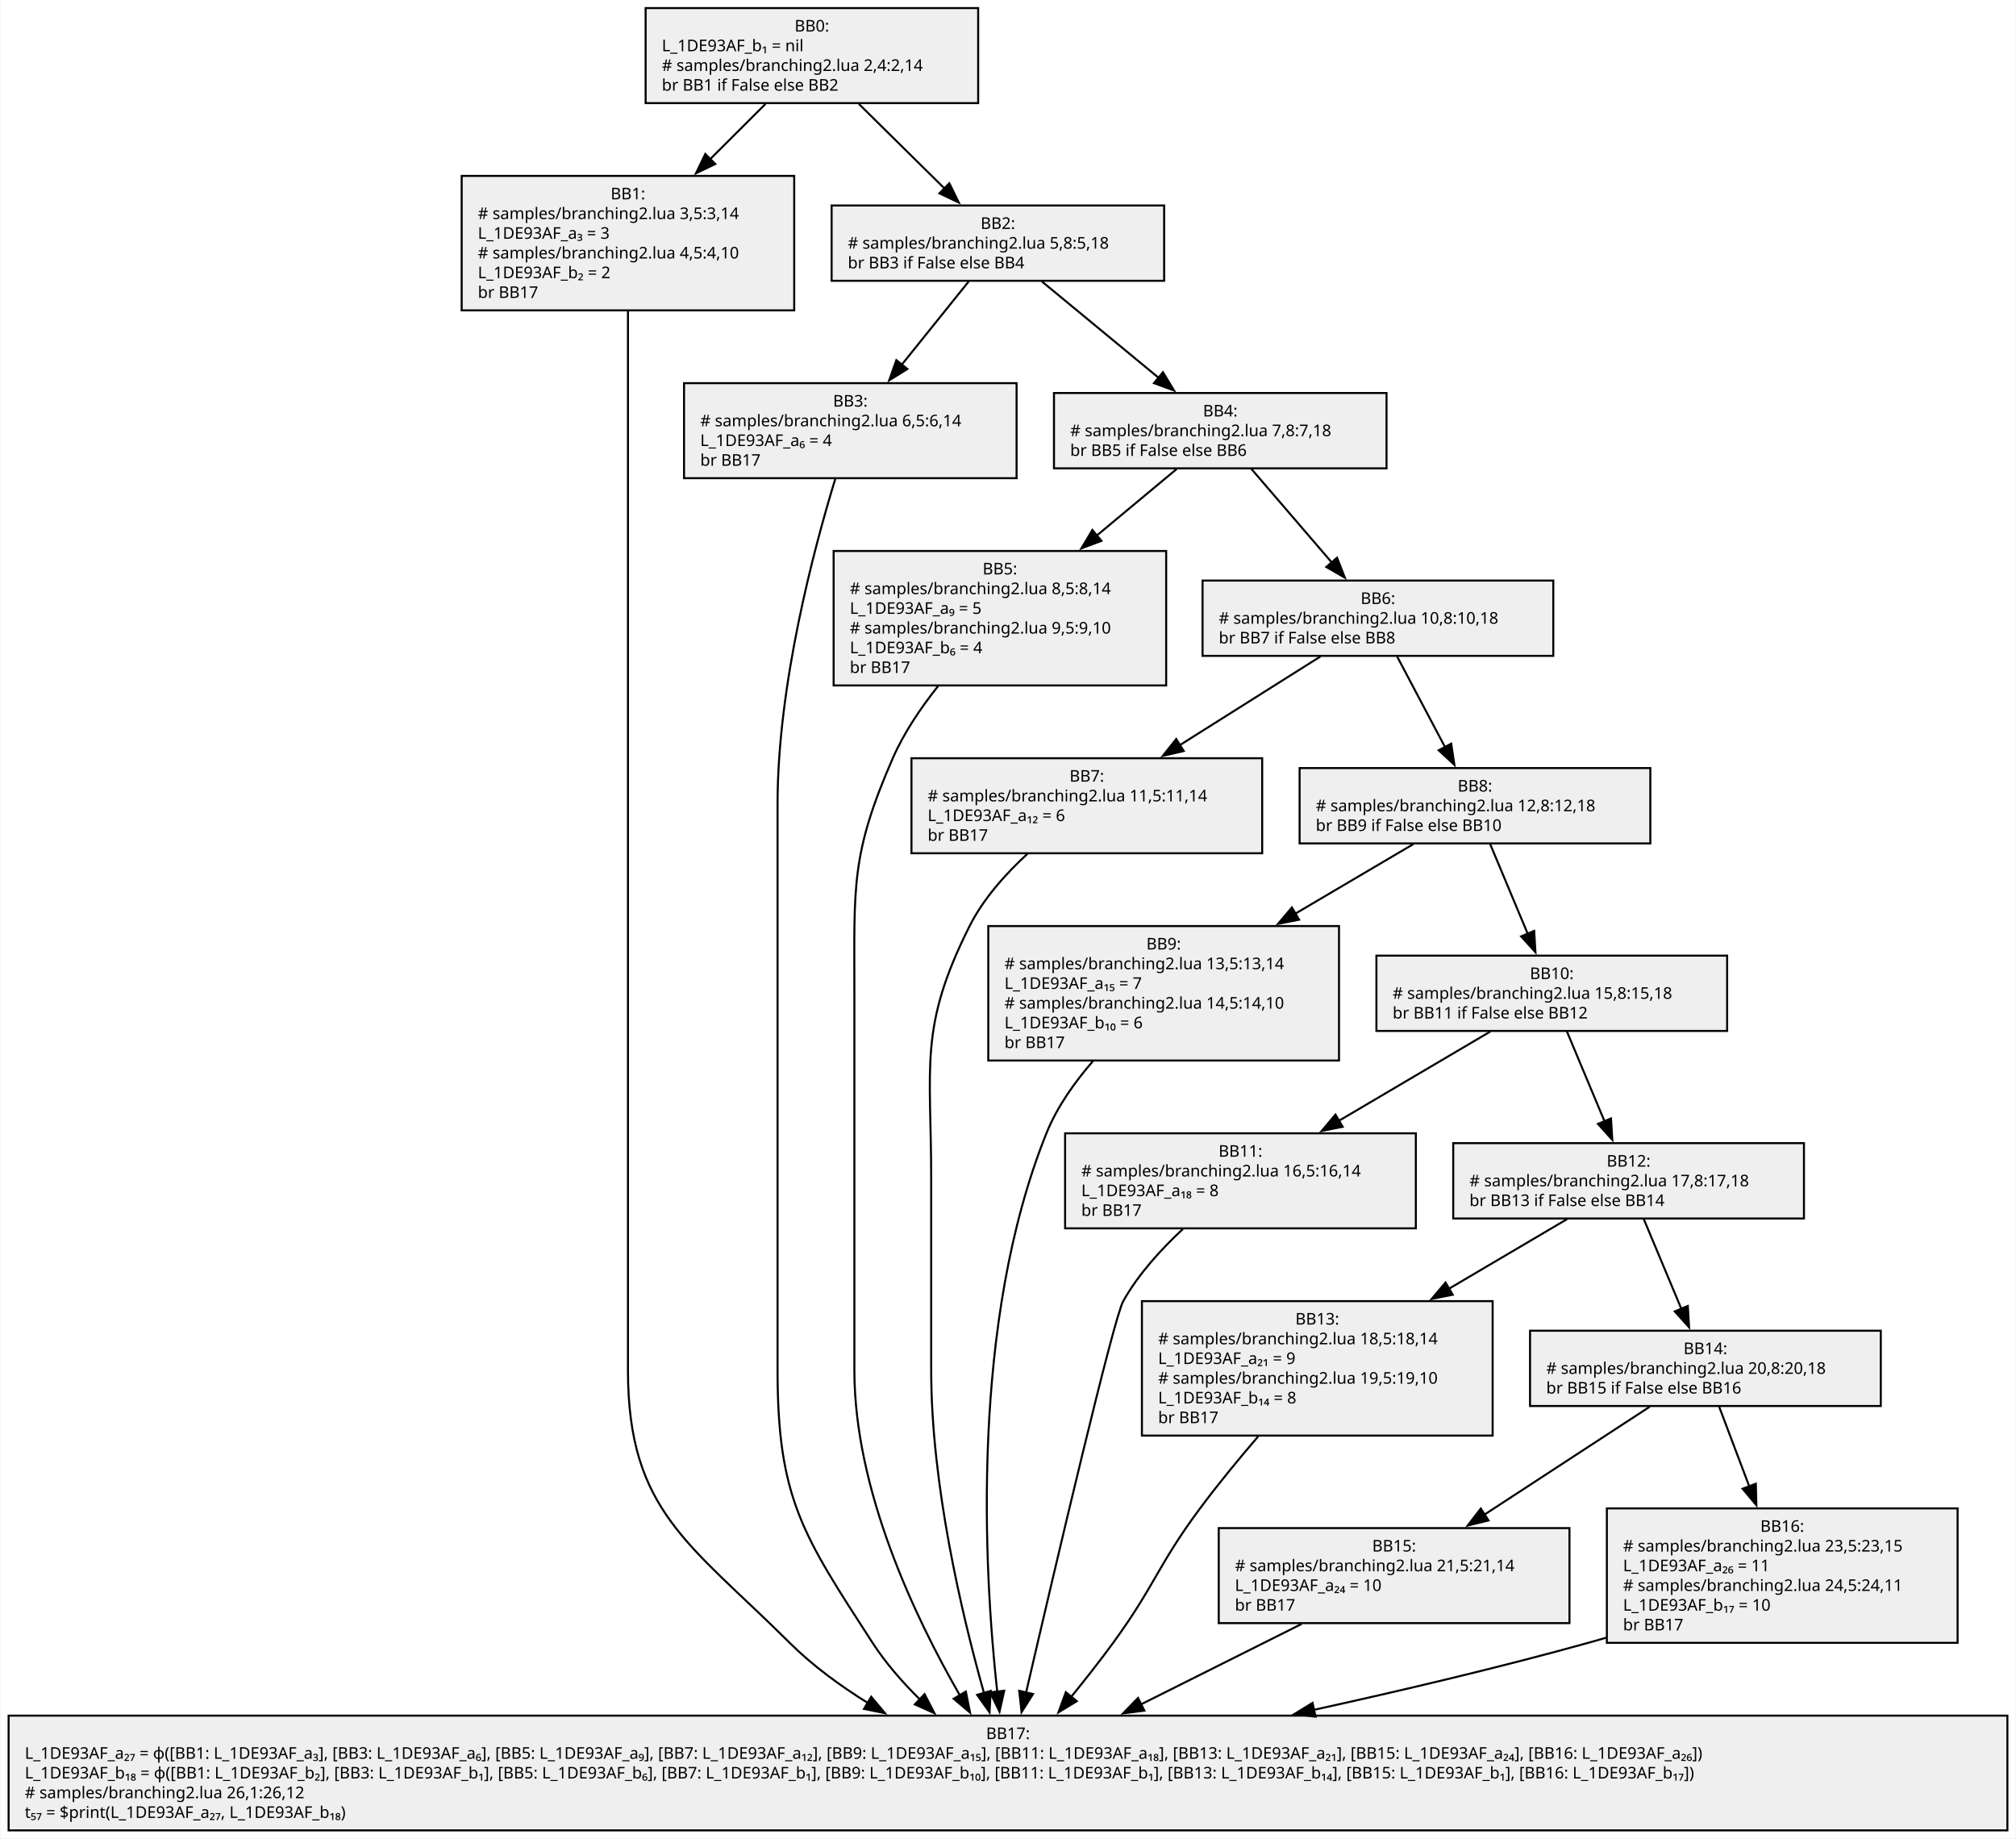
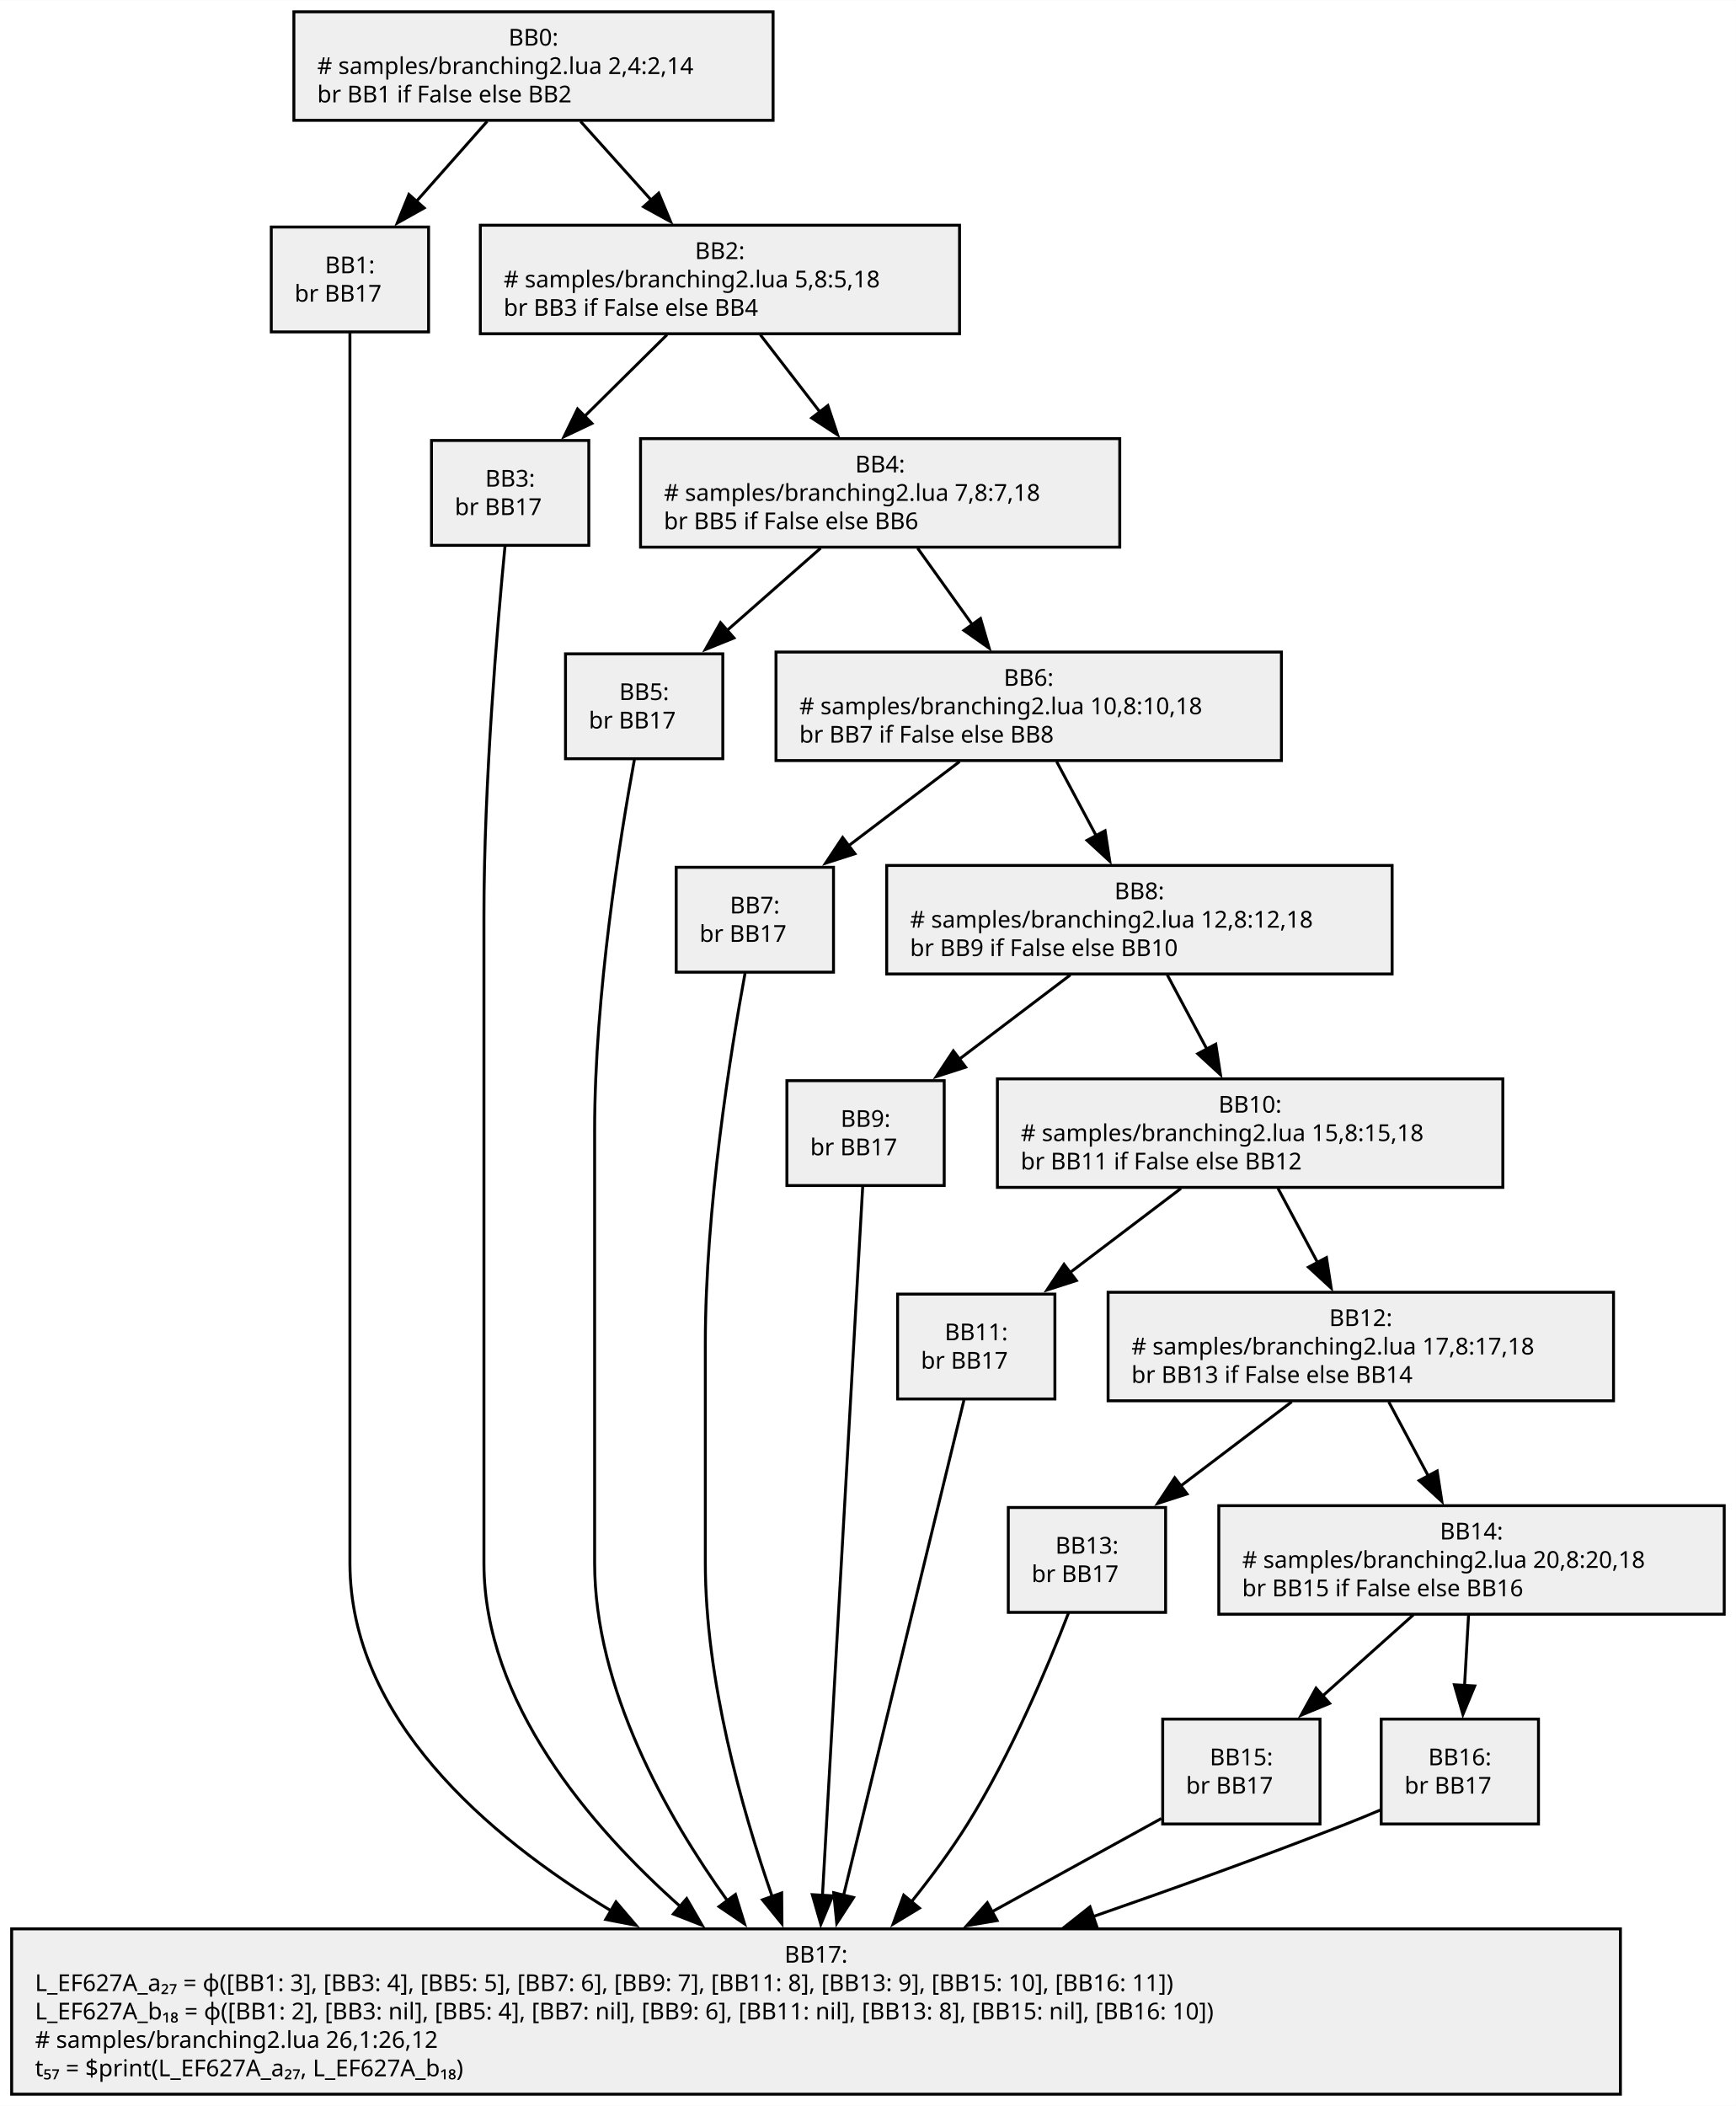
- <svg xmlns="http://www.w3.org/2000/svg" width="997pt" height="909pt" viewBox="0.00 0.00 996.75 909.25">
-   <g id="graph0" class="graph" transform="scale(1 1) rotate(0) translate(4 905.25)">
-     <polygon fill="white" stroke="none" points="-4,4 -4,-905.25 992.75,-905.25 992.75,4 -4,4" />
+ <svg xmlns="http://www.w3.org/2000/svg" width="596pt" height="723pt" viewBox="0.00 0.00 595.88 722.75">
+   <g id="graph0" class="graph" transform="scale(1 1) rotate(0) translate(4 718.75)">
+     <polygon fill="white" stroke="none" points="-4,4 -4,-718.75 591.88,-718.75 591.88,4 -4,4" />
    <g id="node1" class="node">
-       <polygon fill="#efefef" stroke="black" points="479.62,-901.25 315.12,-901.25 315.12,-854.25 479.62,-854.25 479.62,-901.25" />
-       <text text-anchor="middle" x="397.38" y="-889.65" font-family="Cascadia Code" font-size="8.00">BB0:</text>
-       <text text-anchor="start" x="323.12" y="-879.9" font-family="Cascadia Code" font-size="8.00">L_1DE93AF_b₁ = nil</text>
-       <text text-anchor="start" x="323.12" y="-870.15" font-family="Cascadia Code" font-size="8.00"># samples/branching2.lua 2,4:2,14</text>
-       <text text-anchor="start" x="323.12" y="-860.4" font-family="Cascadia Code" font-size="8.00">br BB1 if False else BB2</text>
+       <polygon fill="#efefef" stroke="black" points="261.38,-714.75 96.88,-714.75 96.88,-677.5 261.38,-677.5 261.38,-714.75" />
+       <text text-anchor="middle" x="179.12" y="-703.15" font-family="Cascadia Code" font-size="8.00">BB0:</text>
+       <text text-anchor="start" x="104.88" y="-693.4" font-family="Cascadia Code" font-size="8.00"># samples/branching2.lua 2,4:2,14</text>
+       <text text-anchor="start" x="104.88" y="-683.65" font-family="Cascadia Code" font-size="8.00">br BB1 if False else BB2</text>
    </g>
    <g id="node2" class="node">
-       <polygon fill="#efefef" stroke="black" points="388.62,-818.25 224.12,-818.25 224.12,-751.75 388.62,-751.75 388.62,-818.25" />
-       <text text-anchor="middle" x="306.38" y="-806.65" font-family="Cascadia Code" font-size="8.00">BB1:</text>
-       <text text-anchor="start" x="232.12" y="-796.9" font-family="Cascadia Code" font-size="8.00"># samples/branching2.lua 3,5:3,14</text>
-       <text text-anchor="start" x="232.12" y="-787.15" font-family="Cascadia Code" font-size="8.00">L_1DE93AF_a₃ = 3</text>
-       <text text-anchor="start" x="232.12" y="-777.4" font-family="Cascadia Code" font-size="8.00"># samples/branching2.lua 4,5:4,10</text>
-       <text text-anchor="start" x="232.12" y="-767.65" font-family="Cascadia Code" font-size="8.00">L_1DE93AF_b₂ = 2</text>
-       <text text-anchor="start" x="232.12" y="-757.9" font-family="Cascadia Code" font-size="8.00">br BB17</text>
+       <polygon fill="#efefef" stroke="black" points="143.12,-640.88 89.12,-640.88 89.12,-604.88 143.12,-604.88 143.12,-640.88" />
+       <text text-anchor="middle" x="116.12" y="-625.02" font-family="Cascadia Code" font-size="8.00">BB1:</text>
+       <text text-anchor="start" x="97.12" y="-615.27" font-family="Cascadia Code" font-size="8.00">br BB17</text>
    </g>
    <g id="edge1" class="edge">
-       <path fill="none" stroke="black" d="M374.41,-853.85C366.1,-845.57 356.46,-835.94 347.08,-826.59" />
-       <polygon fill="black" stroke="black" points="349.58,-824.14 340.03,-819.56 344.64,-829.1 349.58,-824.14" />
+       <path fill="none" stroke="black" d="M163.23,-677.15C155.82,-668.77 146.88,-658.66 138.79,-649.51" />
+       <polygon fill="black" stroke="black" points="141.61,-647.42 132.37,-642.25 136.37,-652.06 141.61,-647.42" />
    </g>
    <g id="node3" class="node">
-       <polygon fill="#efefef" stroke="black" points="571.62,-803.62 407.12,-803.62 407.12,-766.38 571.62,-766.38 571.62,-803.62" />
-       <text text-anchor="middle" x="489.38" y="-792.02" font-family="Cascadia Code" font-size="8.00">BB2:</text>
-       <text text-anchor="start" x="415.12" y="-782.27" font-family="Cascadia Code" font-size="8.00"># samples/branching2.lua 5,8:5,18</text>
-       <text text-anchor="start" x="415.12" y="-772.52" font-family="Cascadia Code" font-size="8.00">br BB3 if False else BB4</text>
+       <polygon fill="#efefef" stroke="black" points="325.38,-641.5 160.88,-641.5 160.88,-604.25 325.38,-604.25 325.38,-641.5" />
+       <text text-anchor="middle" x="243.12" y="-629.9" font-family="Cascadia Code" font-size="8.00">BB2:</text>
+       <text text-anchor="start" x="168.88" y="-620.15" font-family="Cascadia Code" font-size="8.00"># samples/branching2.lua 5,8:5,18</text>
+       <text text-anchor="start" x="168.88" y="-610.4" font-family="Cascadia Code" font-size="8.00">br BB3 if False else BB4</text>
    </g>
    <g id="edge2" class="edge">
-       <path fill="none" stroke="black" d="M420.59,-853.85C433.55,-841.07 449.74,-825.1 463.15,-811.86" />
-       <polygon fill="black" stroke="black" points="465.36,-814.61 470.02,-805.09 460.44,-809.62 465.36,-814.61" />
+       <path fill="none" stroke="black" d="M195.27,-677.15C202.68,-668.9 211.61,-658.96 219.73,-649.92" />
+       <polygon fill="black" stroke="black" points="222.11,-652.51 226.19,-642.73 216.9,-647.83 222.11,-652.51" />
    </g>
    <g id="node18" class="node">
-       <polygon fill="#efefef" stroke="black" points="988.75,-56.75 0,-56.75 0,0 988.75,0 988.75,-56.75" />
-       <text text-anchor="middle" x="494.38" y="-45.15" font-family="Cascadia Code" font-size="8.00">BB17:</text>
-       <text text-anchor="start" x="8" y="-35.4" font-family="Cascadia Code" font-size="8.00">L_1DE93AF_a₂₇ = ϕ([BB1: L_1DE93AF_a₃], [BB3: L_1DE93AF_a₆], [BB5: L_1DE93AF_a₉], [BB7: L_1DE93AF_a₁₂], [BB9: L_1DE93AF_a₁₅], [BB11: L_1DE93AF_a₁₈], [BB13: L_1DE93AF_a₂₁], [BB15: L_1DE93AF_a₂₄], [BB16: L_1DE93AF_a₂₆])</text>
-       <text text-anchor="start" x="8" y="-25.65" font-family="Cascadia Code" font-size="8.00">L_1DE93AF_b₁₈ = ϕ([BB1: L_1DE93AF_b₂], [BB3: L_1DE93AF_b₁], [BB5: L_1DE93AF_b₆], [BB7: L_1DE93AF_b₁], [BB9: L_1DE93AF_b₁₀], [BB11: L_1DE93AF_b₁], [BB13: L_1DE93AF_b₁₄], [BB15: L_1DE93AF_b₁], [BB16: L_1DE93AF_b₁₇])</text>
+       <polygon fill="#efefef" stroke="black" points="552.25,-56.75 0,-56.75 0,0 552.25,0 552.25,-56.75" />
+       <text text-anchor="middle" x="276.12" y="-45.15" font-family="Cascadia Code" font-size="8.00">BB17:</text>
+       <text text-anchor="start" x="8" y="-35.4" font-family="Cascadia Code" font-size="8.00">L_EF627A_a₂₇ = ϕ([BB1: 3], [BB3: 4], [BB5: 5], [BB7: 6], [BB9: 7], [BB11: 8], [BB13: 9], [BB15: 10], [BB16: 11])</text>
+       <text text-anchor="start" x="8" y="-25.65" font-family="Cascadia Code" font-size="8.00">L_EF627A_b₁₈ = ϕ([BB1: 2], [BB3: nil], [BB5: 4], [BB7: nil], [BB9: 6], [BB11: nil], [BB13: 8], [BB15: nil], [BB16: 10])</text>
      <text text-anchor="start" x="8" y="-15.9" font-family="Cascadia Code" font-size="8.00"># samples/branching2.lua 26,1:26,12</text>
-       <text text-anchor="start" x="8" y="-6.15" font-family="Cascadia Code" font-size="8.00">t₅₇ = $print(L_1DE93AF_a₂₇, L_1DE93AF_b₁₈)</text>
+       <text text-anchor="start" x="8" y="-6.15" font-family="Cascadia Code" font-size="8.00">t₅₇ = $print(L_EF627A_a₂₇, L_EF627A_b₁₈)</text>
    </g>
    <g id="edge17" class="edge">
-       <path fill="none" stroke="black" d="M306.38,-751.52C306.38,-714.84 306.38,-653.38 306.38,-600.5 306.38,-600.5 306.38,-600.5 306.38,-227.5 306.38,-157.85 337,-141.87 386.38,-92.75 397.71,-81.48 411.44,-71.45 425.26,-62.88" />
-       <polygon fill="black" stroke="black" points="426.71,-66.09 433.51,-57.97 423.13,-60.08 426.71,-66.09" />
+       <path fill="none" stroke="black" d="M116.12,-604.53C116.12,-577.4 116.12,-523.28 116.12,-477.38 116.12,-477.38 116.12,-477.38 116.12,-182.38 116.12,-129.25 162.78,-88.88 205.7,-62.99" />
+       <polygon fill="black" stroke="black" points="207.45,-66.02 214.33,-57.97 203.92,-59.97 207.45,-66.02" />
    </g>
    <g id="node4" class="node">
-       <polygon fill="#efefef" stroke="black" points="498.62,-715.75 334.12,-715.75 334.12,-668.75 498.62,-668.75 498.62,-715.75" />
-       <text text-anchor="middle" x="416.38" y="-704.15" font-family="Cascadia Code" font-size="8.00">BB3:</text>
-       <text text-anchor="start" x="342.12" y="-694.4" font-family="Cascadia Code" font-size="8.00"># samples/branching2.lua 6,5:6,14</text>
-       <text text-anchor="start" x="342.12" y="-684.65" font-family="Cascadia Code" font-size="8.00">L_1DE93AF_a₆ = 4</text>
-       <text text-anchor="start" x="342.12" y="-674.9" font-family="Cascadia Code" font-size="8.00">br BB17</text>
+       <polygon fill="#efefef" stroke="black" points="198.12,-567.62 144.12,-567.62 144.12,-531.62 198.12,-531.62 198.12,-567.62" />
+       <text text-anchor="middle" x="171.12" y="-551.77" font-family="Cascadia Code" font-size="8.00">BB3:</text>
+       <text text-anchor="start" x="152.12" y="-542.02" font-family="Cascadia Code" font-size="8.00">br BB17</text>
    </g>
    <g id="edge3" class="edge">
-       <path fill="none" stroke="black" d="M474.95,-766.07C465.48,-754.29 452.82,-738.56 441.7,-724.73" />
-       <polygon fill="black" stroke="black" points="444.6,-722.76 435.61,-717.16 439.15,-727.14 444.6,-722.76" />
+       <path fill="none" stroke="black" d="M224.96,-603.9C216.32,-595.35 205.85,-584.99 196.46,-575.69" />
+       <polygon fill="black" stroke="black" points="199.19,-573.47 189.62,-568.93 194.26,-578.45 199.19,-573.47" />
    </g>
    <g id="node5" class="node">
-       <polygon fill="#efefef" stroke="black" points="681.62,-710.88 517.12,-710.88 517.12,-673.62 681.62,-673.62 681.62,-710.88" />
-       <text text-anchor="middle" x="599.38" y="-699.27" font-family="Cascadia Code" font-size="8.00">BB4:</text>
-       <text text-anchor="start" x="525.12" y="-689.52" font-family="Cascadia Code" font-size="8.00"># samples/branching2.lua 7,8:7,18</text>
-       <text text-anchor="start" x="525.12" y="-679.77" font-family="Cascadia Code" font-size="8.00">br BB5 if False else BB6</text>
+       <polygon fill="#efefef" stroke="black" points="380.38,-568.25 215.88,-568.25 215.88,-531 380.38,-531 380.38,-568.25" />
+       <text text-anchor="middle" x="298.12" y="-556.65" font-family="Cascadia Code" font-size="8.00">BB4:</text>
+       <text text-anchor="start" x="223.88" y="-546.9" font-family="Cascadia Code" font-size="8.00"># samples/branching2.lua 7,8:7,18</text>
+       <text text-anchor="start" x="223.88" y="-537.15" font-family="Cascadia Code" font-size="8.00">br BB5 if False else BB6</text>
    </g>
    <g id="edge4" class="edge">
-       <path fill="none" stroke="black" d="M511.11,-766.07C527.6,-752.46 550.5,-733.57 568.84,-718.44" />
-       <polygon fill="black" stroke="black" points="571.03,-721.17 576.52,-712.11 566.58,-715.77 571.03,-721.17" />
+       <path fill="none" stroke="black" d="M257,-603.9C263.24,-595.82 270.72,-586.12 277.59,-577.23" />
+       <polygon fill="black" stroke="black" points="280.18,-579.6 283.52,-569.55 274.64,-575.33 280.18,-579.6" />
    </g>
    <g id="edge18" class="edge">
-       <path fill="none" stroke="black" d="M408.92,-668.36C398.37,-633.91 380.38,-566.51 380.38,-507.75 380.38,-507.75 380.38,-507.75 380.38,-227.5 380.38,-164.07 392.91,-146 427.38,-92.75 433.84,-82.77 442.19,-73.24 450.79,-64.75" />
-       <polygon fill="black" stroke="black" points="453.09,-67.39 457.96,-57.98 448.28,-62.3 453.09,-67.39" />
+       <path fill="none" stroke="black" d="M169.35,-531.3C166.72,-504.2 162.12,-450.12 162.12,-404.12 162.12,-404.12 162.12,-404.12 162.12,-182.38 162.12,-134.63 198.26,-92.16 229.84,-64.14" />
+       <polygon fill="black" stroke="black" points="231.71,-67.15 237.02,-57.98 227.15,-61.84 231.71,-67.15" />
    </g>
    <g id="node6" class="node">
-       <polygon fill="#efefef" stroke="black" points="572.62,-632.75 408.12,-632.75 408.12,-566.25 572.62,-566.25 572.62,-632.75" />
-       <text text-anchor="middle" x="490.38" y="-621.15" font-family="Cascadia Code" font-size="8.00">BB5:</text>
-       <text text-anchor="start" x="416.12" y="-611.4" font-family="Cascadia Code" font-size="8.00"># samples/branching2.lua 8,5:8,14</text>
-       <text text-anchor="start" x="416.12" y="-601.65" font-family="Cascadia Code" font-size="8.00">L_1DE93AF_a₉ = 5</text>
-       <text text-anchor="start" x="416.12" y="-591.9" font-family="Cascadia Code" font-size="8.00"># samples/branching2.lua 9,5:9,10</text>
-       <text text-anchor="start" x="416.12" y="-582.15" font-family="Cascadia Code" font-size="8.00">L_1DE93AF_b₆ = 4</text>
-       <text text-anchor="start" x="416.12" y="-572.4" font-family="Cascadia Code" font-size="8.00">br BB17</text>
+       <polygon fill="#efefef" stroke="black" points="244.12,-494.38 190.12,-494.38 190.12,-458.38 244.12,-458.38 244.12,-494.38" />
+       <text text-anchor="middle" x="217.12" y="-478.52" font-family="Cascadia Code" font-size="8.00">BB5:</text>
+       <text text-anchor="start" x="198.12" y="-468.77" font-family="Cascadia Code" font-size="8.00">br BB17</text>
    </g>
    <g id="edge5" class="edge">
-       <path fill="none" stroke="black" d="M577.84,-673.32C566.43,-663.82 551.94,-651.76 538.05,-640.19" />
-       <polygon fill="black" stroke="black" points="540.6,-637.76 530.68,-634.05 536.12,-643.14 540.6,-637.76" />
+       <path fill="none" stroke="black" d="M277.69,-530.65C267.95,-522.08 256.14,-511.69 245.54,-502.37" />
+       <polygon fill="black" stroke="black" points="247.95,-499.83 238.13,-495.86 243.33,-505.09 247.95,-499.83" />
    </g>
    <g id="node7" class="node">
-       <polygon fill="#efefef" stroke="black" points="764.12,-618.12 590.62,-618.12 590.62,-580.88 764.12,-580.88 764.12,-618.12" />
-       <text text-anchor="middle" x="677.38" y="-606.52" font-family="Cascadia Code" font-size="8.00">BB6:</text>
-       <text text-anchor="start" x="598.62" y="-596.77" font-family="Cascadia Code" font-size="8.00"># samples/branching2.lua 10,8:10,18</text>
-       <text text-anchor="start" x="598.62" y="-587.02" font-family="Cascadia Code" font-size="8.00">br BB7 if False else BB8</text>
+       <polygon fill="#efefef" stroke="black" points="435.88,-495 262.38,-495 262.38,-457.75 435.88,-457.75 435.88,-495" />
+       <text text-anchor="middle" x="349.12" y="-483.4" font-family="Cascadia Code" font-size="8.00">BB6:</text>
+       <text text-anchor="start" x="270.38" y="-473.65" font-family="Cascadia Code" font-size="8.00"># samples/branching2.lua 10,8:10,18</text>
+       <text text-anchor="start" x="270.38" y="-463.9" font-family="Cascadia Code" font-size="8.00">br BB7 if False else BB8</text>
    </g>
    <g id="edge6" class="edge">
-       <path fill="none" stroke="black" d="M614.79,-673.32C626.22,-660.02 641.98,-641.68 654.82,-626.74" />
-       <polygon fill="black" stroke="black" points="657.15,-629.4 661.01,-619.54 651.84,-624.84 657.15,-629.4" />
+       <path fill="none" stroke="black" d="M310.99,-530.65C316.72,-522.65 323.57,-513.08 329.88,-504.26" />
+       <polygon fill="black" stroke="black" points="332.58,-506.5 335.56,-496.33 326.89,-502.43 332.58,-506.5" />
    </g>
    <g id="edge19" class="edge">
-       <path fill="none" stroke="black" d="M459.79,-565.93C451.3,-555.27 442.9,-542.9 437.38,-530.25 416.59,-482.68 418.38,-466.91 418.38,-415 418.38,-415 418.38,-415 418.38,-227.5 418.38,-168.32 448.3,-105.39 470.6,-66.73" />
-       <polygon fill="black" stroke="black" points="473.52,-68.66 475.59,-58.27 467.5,-65.1 473.52,-68.66" />
+       <path fill="none" stroke="black" d="M213.77,-458.1C208.81,-431.08 200.12,-377.1 200.12,-330.88 200.12,-330.88 200.12,-330.88 200.12,-182.38 200.12,-139.29 224.6,-95.83 245.77,-66.3" />
+       <polygon fill="black" stroke="black" points="248.46,-68.56 251.59,-58.44 242.83,-64.39 248.46,-68.56" />
    </g>
    <g id="node8" class="node">
-       <polygon fill="#efefef" stroke="black" points="620.12,-530.25 446.62,-530.25 446.62,-483.25 620.12,-483.25 620.12,-530.25" />
-       <text text-anchor="middle" x="533.38" y="-518.65" font-family="Cascadia Code" font-size="8.00">BB7:</text>
-       <text text-anchor="start" x="454.62" y="-508.9" font-family="Cascadia Code" font-size="8.00"># samples/branching2.lua 11,5:11,14</text>
-       <text text-anchor="start" x="454.62" y="-499.15" font-family="Cascadia Code" font-size="8.00">L_1DE93AF_a₁₂ = 6</text>
-       <text text-anchor="start" x="454.62" y="-489.4" font-family="Cascadia Code" font-size="8.00">br BB17</text>
+       <polygon fill="#efefef" stroke="black" points="282.12,-421.12 228.12,-421.12 228.12,-385.12 282.12,-385.12 282.12,-421.12" />
+       <text text-anchor="middle" x="255.12" y="-405.27" font-family="Cascadia Code" font-size="8.00">BB7:</text>
+       <text text-anchor="start" x="236.12" y="-395.52" font-family="Cascadia Code" font-size="8.00">br BB17</text>
    </g>
    <g id="edge7" class="edge">
-       <path fill="none" stroke="black" d="M648.93,-580.57C629.06,-568.05 602.11,-551.07 579.23,-536.65" />
-       <polygon fill="black" stroke="black" points="581.31,-533.82 570.99,-531.45 577.58,-539.75 581.31,-533.82" />
+       <path fill="none" stroke="black" d="M325.4,-457.4C313.76,-448.57 299.57,-437.82 287,-428.28" />
+       <polygon fill="black" stroke="black" points="289.48,-425.77 279.39,-422.52 285.25,-431.35 289.48,-425.77" />
    </g>
    <g id="node9" class="node">
-       <polygon fill="#efefef" stroke="black" points="812.12,-525.38 638.62,-525.38 638.62,-488.12 812.12,-488.12 812.12,-525.38" />
-       <text text-anchor="middle" x="725.38" y="-513.77" font-family="Cascadia Code" font-size="8.00">BB8:</text>
-       <text text-anchor="start" x="646.62" y="-504.02" font-family="Cascadia Code" font-size="8.00"># samples/branching2.lua 12,8:12,18</text>
-       <text text-anchor="start" x="646.62" y="-494.27" font-family="Cascadia Code" font-size="8.00">br BB9 if False else BB10</text>
+       <polygon fill="#efefef" stroke="black" points="473.88,-421.75 300.38,-421.75 300.38,-384.5 473.88,-384.5 473.88,-421.75" />
+       <text text-anchor="middle" x="387.12" y="-410.15" font-family="Cascadia Code" font-size="8.00">BB8:</text>
+       <text text-anchor="start" x="308.38" y="-400.4" font-family="Cascadia Code" font-size="8.00"># samples/branching2.lua 12,8:12,18</text>
+       <text text-anchor="start" x="308.38" y="-390.65" font-family="Cascadia Code" font-size="8.00">br BB9 if False else BB10</text>
    </g>
    <g id="edge8" class="edge">
-       <path fill="none" stroke="black" d="M686.86,-580.57C693.63,-567.77 702.87,-550.3 710.6,-535.68" />
-       <polygon fill="black" stroke="black" points="713.62,-537.46 715.2,-526.98 707.43,-534.18 713.62,-537.46" />
+       <path fill="none" stroke="black" d="M358.71,-457.4C362.84,-449.66 367.76,-440.44 372.34,-431.86" />
+       <polygon fill="black" stroke="black" points="375.34,-433.66 376.96,-423.19 369.16,-430.36 375.34,-433.66" />
    </g>
    <g id="edge20" class="edge">
-       <path fill="none" stroke="black" d="M503.99,-482.98C493.3,-473.15 482.19,-460.79 475.38,-447.25 450.13,-397.05 456.38,-378.44 456.38,-322.25 456.38,-322.25 456.38,-322.25 456.38,-227.5 456.38,-171.24 471.34,-107.57 482.49,-67.95" />
-       <polygon fill="black" stroke="black" points="485.83,-68.98 485.24,-58.4 479.1,-67.04 485.83,-68.98" />
+       <path fill="none" stroke="black" d="M251.77,-384.85C246.81,-357.83 238.12,-303.85 238.12,-257.62 238.12,-257.62 238.12,-257.62 238.12,-182.38 238.12,-142.4 250.5,-98.23 261.12,-67.67" />
+       <polygon fill="black" stroke="black" points="264.33,-69.08 264.42,-58.49 257.74,-66.72 264.33,-69.08" />
    </g>
    <g id="node10" class="node">
-       <polygon fill="#efefef" stroke="black" points="658.12,-447.25 484.62,-447.25 484.62,-380.75 658.12,-380.75 658.12,-447.25" />
-       <text text-anchor="middle" x="571.38" y="-435.65" font-family="Cascadia Code" font-size="8.00">BB9:</text>
-       <text text-anchor="start" x="492.62" y="-425.9" font-family="Cascadia Code" font-size="8.00"># samples/branching2.lua 13,5:13,14</text>
-       <text text-anchor="start" x="492.62" y="-416.15" font-family="Cascadia Code" font-size="8.00">L_1DE93AF_a₁₅ = 7</text>
-       <text text-anchor="start" x="492.62" y="-406.4" font-family="Cascadia Code" font-size="8.00"># samples/branching2.lua 14,5:14,10</text>
-       <text text-anchor="start" x="492.62" y="-396.65" font-family="Cascadia Code" font-size="8.00">L_1DE93AF_b₁₀ = 6</text>
-       <text text-anchor="start" x="492.62" y="-386.9" font-family="Cascadia Code" font-size="8.00">br BB17</text>
+       <polygon fill="#efefef" stroke="black" points="320.12,-347.88 266.12,-347.88 266.12,-311.88 320.12,-311.88 320.12,-347.88" />
+       <text text-anchor="middle" x="293.12" y="-332.02" font-family="Cascadia Code" font-size="8.00">BB9:</text>
+       <text text-anchor="start" x="274.12" y="-322.27" font-family="Cascadia Code" font-size="8.00">br BB17</text>
    </g>
    <g id="edge9" class="edge">
-       <path fill="none" stroke="black" d="M694.95,-487.82C678.23,-477.97 656.81,-465.34 636.52,-453.39" />
-       <polygon fill="black" stroke="black" points="638.37,-450.41 627.97,-448.35 634.81,-456.45 638.37,-450.41" />
+       <path fill="none" stroke="black" d="M363.4,-384.15C351.76,-375.32 337.57,-364.57 325,-355.03" />
+       <polygon fill="black" stroke="black" points="327.48,-352.52 317.39,-349.27 323.25,-358.1 327.48,-352.52" />
    </g>
    <g id="node11" class="node">
-       <polygon fill="#efefef" stroke="black" points="850.12,-432.62 676.62,-432.62 676.62,-395.38 850.12,-395.38 850.12,-432.62" />
-       <text text-anchor="middle" x="763.38" y="-421.02" font-family="Cascadia Code" font-size="8.00">BB10:</text>
-       <text text-anchor="start" x="684.62" y="-411.27" font-family="Cascadia Code" font-size="8.00"># samples/branching2.lua 15,8:15,18</text>
-       <text text-anchor="start" x="684.62" y="-401.52" font-family="Cascadia Code" font-size="8.00">br BB11 if False else BB12</text>
+       <polygon fill="#efefef" stroke="black" points="511.88,-348.5 338.38,-348.5 338.38,-311.25 511.88,-311.25 511.88,-348.5" />
+       <text text-anchor="middle" x="425.12" y="-336.9" font-family="Cascadia Code" font-size="8.00">BB10:</text>
+       <text text-anchor="start" x="346.38" y="-327.15" font-family="Cascadia Code" font-size="8.00"># samples/branching2.lua 15,8:15,18</text>
+       <text text-anchor="start" x="346.38" y="-317.4" font-family="Cascadia Code" font-size="8.00">br BB11 if False else BB12</text>
    </g>
    <g id="edge10" class="edge">
-       <path fill="none" stroke="black" d="M732.88,-487.82C738.19,-475.14 745.42,-457.89 751.5,-443.35" />
-       <polygon fill="black" stroke="black" points="754.66,-444.86 755.3,-434.29 748.21,-442.16 754.66,-444.86" />
+       <path fill="none" stroke="black" d="M396.71,-384.15C400.84,-376.41 405.76,-367.19 410.34,-358.61" />
+       <polygon fill="black" stroke="black" points="413.34,-360.41 414.96,-349.94 407.16,-357.11 413.34,-360.41" />
    </g>
    <g id="edge21" class="edge">
-       <path fill="none" stroke="black" d="M536.43,-380.5C527.31,-370.02 518.6,-357.73 513.38,-344.75 475.79,-251.28 482.36,-129.6 489.07,-68.3" />
-       <polygon fill="black" stroke="black" points="492.5,-69.06 490.18,-58.72 485.55,-68.25 492.5,-69.06" />
+       <path fill="none" stroke="black" d="M292.14,-311.48C289.47,-264.47 282.06,-134.01 278.33,-68.28" />
+       <polygon fill="black" stroke="black" points="281.83,-68.09 277.77,-58.31 274.84,-68.49 281.83,-68.09" />
    </g>
    <g id="node12" class="node">
-       <polygon fill="#efefef" stroke="black" points="696.12,-344.75 522.62,-344.75 522.62,-297.75 696.12,-297.75 696.12,-344.75" />
-       <text text-anchor="middle" x="609.38" y="-333.15" font-family="Cascadia Code" font-size="8.00">BB11:</text>
-       <text text-anchor="start" x="530.62" y="-323.4" font-family="Cascadia Code" font-size="8.00"># samples/branching2.lua 16,5:16,14</text>
-       <text text-anchor="start" x="530.62" y="-313.65" font-family="Cascadia Code" font-size="8.00">L_1DE93AF_a₁₈ = 8</text>
-       <text text-anchor="start" x="530.62" y="-303.9" font-family="Cascadia Code" font-size="8.00">br BB17</text>
+       <polygon fill="#efefef" stroke="black" points="358.12,-274.62 304.12,-274.62 304.12,-238.62 358.12,-238.62 358.12,-274.62" />
+       <text text-anchor="middle" x="331.12" y="-258.77" font-family="Cascadia Code" font-size="8.00">BB11:</text>
+       <text text-anchor="start" x="312.12" y="-249.03" font-family="Cascadia Code" font-size="8.00">br BB17</text>
    </g>
    <g id="edge11" class="edge">
-       <path fill="none" stroke="black" d="M732.95,-395.07C711.61,-382.49 682.62,-365.41 658.09,-350.96" />
-       <polygon fill="black" stroke="black" points="659.93,-347.98 649.54,-345.92 656.37,-354.01 659.93,-347.98" />
+       <path fill="none" stroke="black" d="M401.4,-310.9C389.76,-302.07 375.57,-291.32 363,-281.78" />
+       <polygon fill="black" stroke="black" points="365.48,-279.27 355.39,-276.02 361.25,-284.85 365.48,-279.27" />
    </g>
    <g id="node13" class="node">
-       <polygon fill="#efefef" stroke="black" points="888.12,-339.88 714.62,-339.88 714.62,-302.62 888.12,-302.62 888.12,-339.88" />
-       <text text-anchor="middle" x="801.38" y="-328.27" font-family="Cascadia Code" font-size="8.00">BB12:</text>
-       <text text-anchor="start" x="722.62" y="-318.52" font-family="Cascadia Code" font-size="8.00"># samples/branching2.lua 17,8:17,18</text>
-       <text text-anchor="start" x="722.62" y="-308.77" font-family="Cascadia Code" font-size="8.00">br BB13 if False else BB14</text>
+       <polygon fill="#efefef" stroke="black" points="549.88,-275.25 376.38,-275.25 376.38,-238 549.88,-238 549.88,-275.25" />
+       <text text-anchor="middle" x="463.12" y="-263.65" font-family="Cascadia Code" font-size="8.00">BB12:</text>
+       <text text-anchor="start" x="384.38" y="-253.9" font-family="Cascadia Code" font-size="8.00"># samples/branching2.lua 17,8:17,18</text>
+       <text text-anchor="start" x="384.38" y="-244.15" font-family="Cascadia Code" font-size="8.00">br BB13 if False else BB14</text>
    </g>
    <g id="edge12" class="edge">
-       <path fill="none" stroke="black" d="M770.88,-395.07C776.19,-382.39 783.42,-365.14 789.5,-350.6" />
-       <polygon fill="black" stroke="black" points="792.66,-352.11 793.3,-341.54 786.21,-349.41 792.66,-352.11" />
+       <path fill="none" stroke="black" d="M434.71,-310.9C438.84,-303.16 443.76,-293.94 448.34,-285.36" />
+       <polygon fill="black" stroke="black" points="451.34,-287.16 452.96,-276.69 445.16,-283.86 451.34,-287.16" />
    </g>
    <g id="edge22" class="edge">
-       <path fill="none" stroke="black" d="M580.91,-297.43C570.22,-287.51 558.86,-275.1 551.38,-261.75 546.6,-253.23 518.04,-131.65 503.25,-67.85" />
-       <polygon fill="black" stroke="black" points="506.75,-67.44 501.08,-58.49 499.93,-69.02 506.75,-67.44" />
+       <path fill="none" stroke="black" d="M326.9,-238.25C318.1,-202.06 297.63,-117.84 285.54,-68.1" />
+       <polygon fill="black" stroke="black" points="289,-67.51 283.23,-58.62 282.19,-69.16 289,-67.51" />
    </g>
    <g id="node14" class="node">
-       <polygon fill="#efefef" stroke="black" points="734.12,-261.75 560.62,-261.75 560.62,-195.25 734.12,-195.25 734.12,-261.75" />
-       <text text-anchor="middle" x="647.38" y="-250.15" font-family="Cascadia Code" font-size="8.00">BB13:</text>
-       <text text-anchor="start" x="568.62" y="-240.4" font-family="Cascadia Code" font-size="8.00"># samples/branching2.lua 18,5:18,14</text>
-       <text text-anchor="start" x="568.62" y="-230.65" font-family="Cascadia Code" font-size="8.00">L_1DE93AF_a₂₁ = 9</text>
-       <text text-anchor="start" x="568.62" y="-220.9" font-family="Cascadia Code" font-size="8.00"># samples/branching2.lua 19,5:19,10</text>
-       <text text-anchor="start" x="568.62" y="-211.15" font-family="Cascadia Code" font-size="8.00">L_1DE93AF_b₁₄ = 8</text>
-       <text text-anchor="start" x="568.62" y="-201.4" font-family="Cascadia Code" font-size="8.00">br BB17</text>
+       <polygon fill="#efefef" stroke="black" points="396.12,-201.38 342.12,-201.38 342.12,-165.38 396.12,-165.38 396.12,-201.38" />
+       <text text-anchor="middle" x="369.12" y="-185.53" font-family="Cascadia Code" font-size="8.00">BB13:</text>
+       <text text-anchor="start" x="350.12" y="-175.78" font-family="Cascadia Code" font-size="8.00">br BB17</text>
    </g>
    <g id="edge13" class="edge">
-       <path fill="none" stroke="black" d="M770.95,-302.32C754.23,-292.47 732.81,-279.84 712.52,-267.89" />
-       <polygon fill="black" stroke="black" points="714.37,-264.91 703.97,-262.85 710.81,-270.95 714.37,-264.91" />
+       <path fill="none" stroke="black" d="M439.4,-237.65C427.76,-228.82 413.57,-218.07 401,-208.53" />
+       <polygon fill="black" stroke="black" points="403.48,-206.02 393.39,-202.77 399.25,-211.6 403.48,-206.02" />
    </g>
    <g id="node15" class="node">
-       <polygon fill="#efefef" stroke="black" points="926.12,-247.12 752.62,-247.12 752.62,-209.88 926.12,-209.88 926.12,-247.12" />
-       <text text-anchor="middle" x="839.38" y="-235.53" font-family="Cascadia Code" font-size="8.00">BB14:</text>
-       <text text-anchor="start" x="760.62" y="-225.78" font-family="Cascadia Code" font-size="8.00"># samples/branching2.lua 20,8:20,18</text>
-       <text text-anchor="start" x="760.62" y="-216.03" font-family="Cascadia Code" font-size="8.00">br BB15 if False else BB16</text>
+       <polygon fill="#efefef" stroke="black" points="587.88,-202 414.38,-202 414.38,-164.75 587.88,-164.75 587.88,-202" />
+       <text text-anchor="middle" x="501.12" y="-190.4" font-family="Cascadia Code" font-size="8.00">BB14:</text>
+       <text text-anchor="start" x="422.38" y="-180.65" font-family="Cascadia Code" font-size="8.00"># samples/branching2.lua 20,8:20,18</text>
+       <text text-anchor="start" x="422.38" y="-170.9" font-family="Cascadia Code" font-size="8.00">br BB15 if False else BB16</text>
    </g>
    <g id="edge14" class="edge">
-       <path fill="none" stroke="black" d="M808.88,-302.32C814.19,-289.64 821.42,-272.39 827.5,-257.85" />
-       <polygon fill="black" stroke="black" points="830.66,-259.36 831.3,-248.79 824.21,-256.66 830.66,-259.36" />
+       <path fill="none" stroke="black" d="M472.71,-237.65C476.84,-229.91 481.76,-220.69 486.34,-212.11" />
+       <polygon fill="black" stroke="black" points="489.34,-213.91 490.96,-203.44 483.16,-210.61 489.34,-213.91" />
    </g>
    <g id="edge23" class="edge">
-       <path fill="none" stroke="black" d="M618.16,-194.88C608.66,-183.82 598.28,-171.23 589.38,-159.25 568.38,-131 567.13,-121.18 546.38,-92.75 539.9,-83.88 532.6,-74.59 525.56,-65.95" />
-       <polygon fill="black" stroke="black" points="528.4,-63.89 519.33,-58.39 522.99,-68.34 528.4,-63.89" />
+       <path fill="none" stroke="black" d="M362.8,-165.19C355.63,-146.64 342.99,-116.55 328.12,-92.75 322.48,-83.71 315.69,-74.53 308.9,-66.07" />
+       <polygon fill="black" stroke="black" points="311.62,-63.87 302.56,-58.38 306.22,-68.32 311.62,-63.87" />
    </g>
    <g id="node16" class="node">
-       <polygon fill="#efefef" stroke="black" points="772.12,-149.5 598.62,-149.5 598.62,-102.5 772.12,-102.5 772.12,-149.5" />
-       <text text-anchor="middle" x="685.38" y="-137.9" font-family="Cascadia Code" font-size="8.00">BB15:</text>
-       <text text-anchor="start" x="606.62" y="-128.15" font-family="Cascadia Code" font-size="8.00"># samples/branching2.lua 21,5:21,14</text>
-       <text text-anchor="start" x="606.62" y="-118.4" font-family="Cascadia Code" font-size="8.00">L_1DE93AF_a₂₄ = 10</text>
-       <text text-anchor="start" x="606.62" y="-108.65" font-family="Cascadia Code" font-size="8.00">br BB17</text>
+       <polygon fill="#efefef" stroke="black" points="449.12,-128.75 395.12,-128.75 395.12,-92.75 449.12,-92.75 449.12,-128.75" />
+       <text text-anchor="middle" x="422.12" y="-112.9" font-family="Cascadia Code" font-size="8.00">BB15:</text>
+       <text text-anchor="start" x="403.12" y="-103.15" font-family="Cascadia Code" font-size="8.00">br BB17</text>
    </g>
    <g id="edge15" class="edge">
-       <path fill="none" stroke="black" d="M811.84,-209.53C789.11,-194.7 756.41,-173.36 729.95,-156.09" />
-       <polygon fill="black" stroke="black" points="732.07,-153.3 721.78,-150.76 728.25,-159.16 732.07,-153.3" />
+       <path fill="none" stroke="black" d="M481.19,-164.55C471.69,-156.06 460.17,-145.76 449.84,-136.53" />
+       <polygon fill="black" stroke="black" points="452.42,-134.14 442.64,-130.09 447.76,-139.36 452.42,-134.14" />
    </g>
    <g id="node17" class="node">
-       <polygon fill="#efefef" stroke="black" points="964.12,-159.25 790.62,-159.25 790.62,-92.75 964.12,-92.75 964.12,-159.25" />
-       <text text-anchor="middle" x="877.38" y="-147.65" font-family="Cascadia Code" font-size="8.00">BB16:</text>
-       <text text-anchor="start" x="798.62" y="-137.9" font-family="Cascadia Code" font-size="8.00"># samples/branching2.lua 23,5:23,15</text>
-       <text text-anchor="start" x="798.62" y="-128.15" font-family="Cascadia Code" font-size="8.00">L_1DE93AF_a₂₆ = 11</text>
-       <text text-anchor="start" x="798.62" y="-118.4" font-family="Cascadia Code" font-size="8.00"># samples/branching2.lua 24,5:24,11</text>
-       <text text-anchor="start" x="798.62" y="-108.65" font-family="Cascadia Code" font-size="8.00">L_1DE93AF_b₁₇ = 10</text>
-       <text text-anchor="start" x="798.62" y="-98.9" font-family="Cascadia Code" font-size="8.00">br BB17</text>
+       <polygon fill="#efefef" stroke="black" points="524.12,-128.75 470.12,-128.75 470.12,-92.75 524.12,-92.75 524.12,-128.75" />
+       <text text-anchor="middle" x="497.12" y="-112.9" font-family="Cascadia Code" font-size="8.00">BB16:</text>
+       <text text-anchor="start" x="478.12" y="-103.15" font-family="Cascadia Code" font-size="8.00">br BB17</text>
    </g>
    <g id="edge16" class="edge">
-       <path fill="none" stroke="black" d="M846.17,-209.53C850.35,-198.46 855.91,-183.77 861.17,-169.86" />
-       <polygon fill="black" stroke="black" points="864.31,-171.44 864.58,-160.85 857.76,-168.97 864.31,-171.44" />
+       <path fill="none" stroke="black" d="M500.12,-164.55C499.7,-157.2 499.21,-148.48 498.74,-140.28" />
+       <polygon fill="black" stroke="black" points="502.24,-140.13 498.18,-130.35 495.25,-140.53 502.24,-140.13" />
    </g>
    <g id="edge24" class="edge">
-       <path fill="none" stroke="black" d="M639.63,-102.1C615.85,-90.19 586.37,-75.43 560.2,-62.33" />
-       <polygon fill="black" stroke="black" points="561.83,-59.23 551.32,-57.89 558.7,-65.49 561.83,-59.23" />
+       <path fill="none" stroke="black" d="M394.66,-94.63C378.27,-85.61 356.77,-73.77 336.59,-62.66" />
+       <polygon fill="black" stroke="black" points="338.28,-59.6 327.84,-57.84 334.91,-65.73 338.28,-59.6" />
    </g>
    <g id="edge25" class="edge">
-       <path fill="none" stroke="black" d="M790.38,-95.32C787.35,-94.43 784.34,-93.57 781.38,-92.75 737.63,-80.61 689.64,-69.26 645.62,-59.6" />
-       <polygon fill="black" stroke="black" points="646.52,-56.22 636,-57.51 645.03,-63.06 646.52,-56.22" />
+       <path fill="none" stroke="black" d="M469.96,-97.59C466.01,-95.92 461.98,-94.26 458.12,-92.75 430.08,-81.77 399.26,-70.68 371.08,-60.91" />
+       <polygon fill="black" stroke="black" points="372.45,-57.68 361.86,-57.73 370.17,-64.3 372.45,-57.68" />
    </g>
  </g>
</svg>
